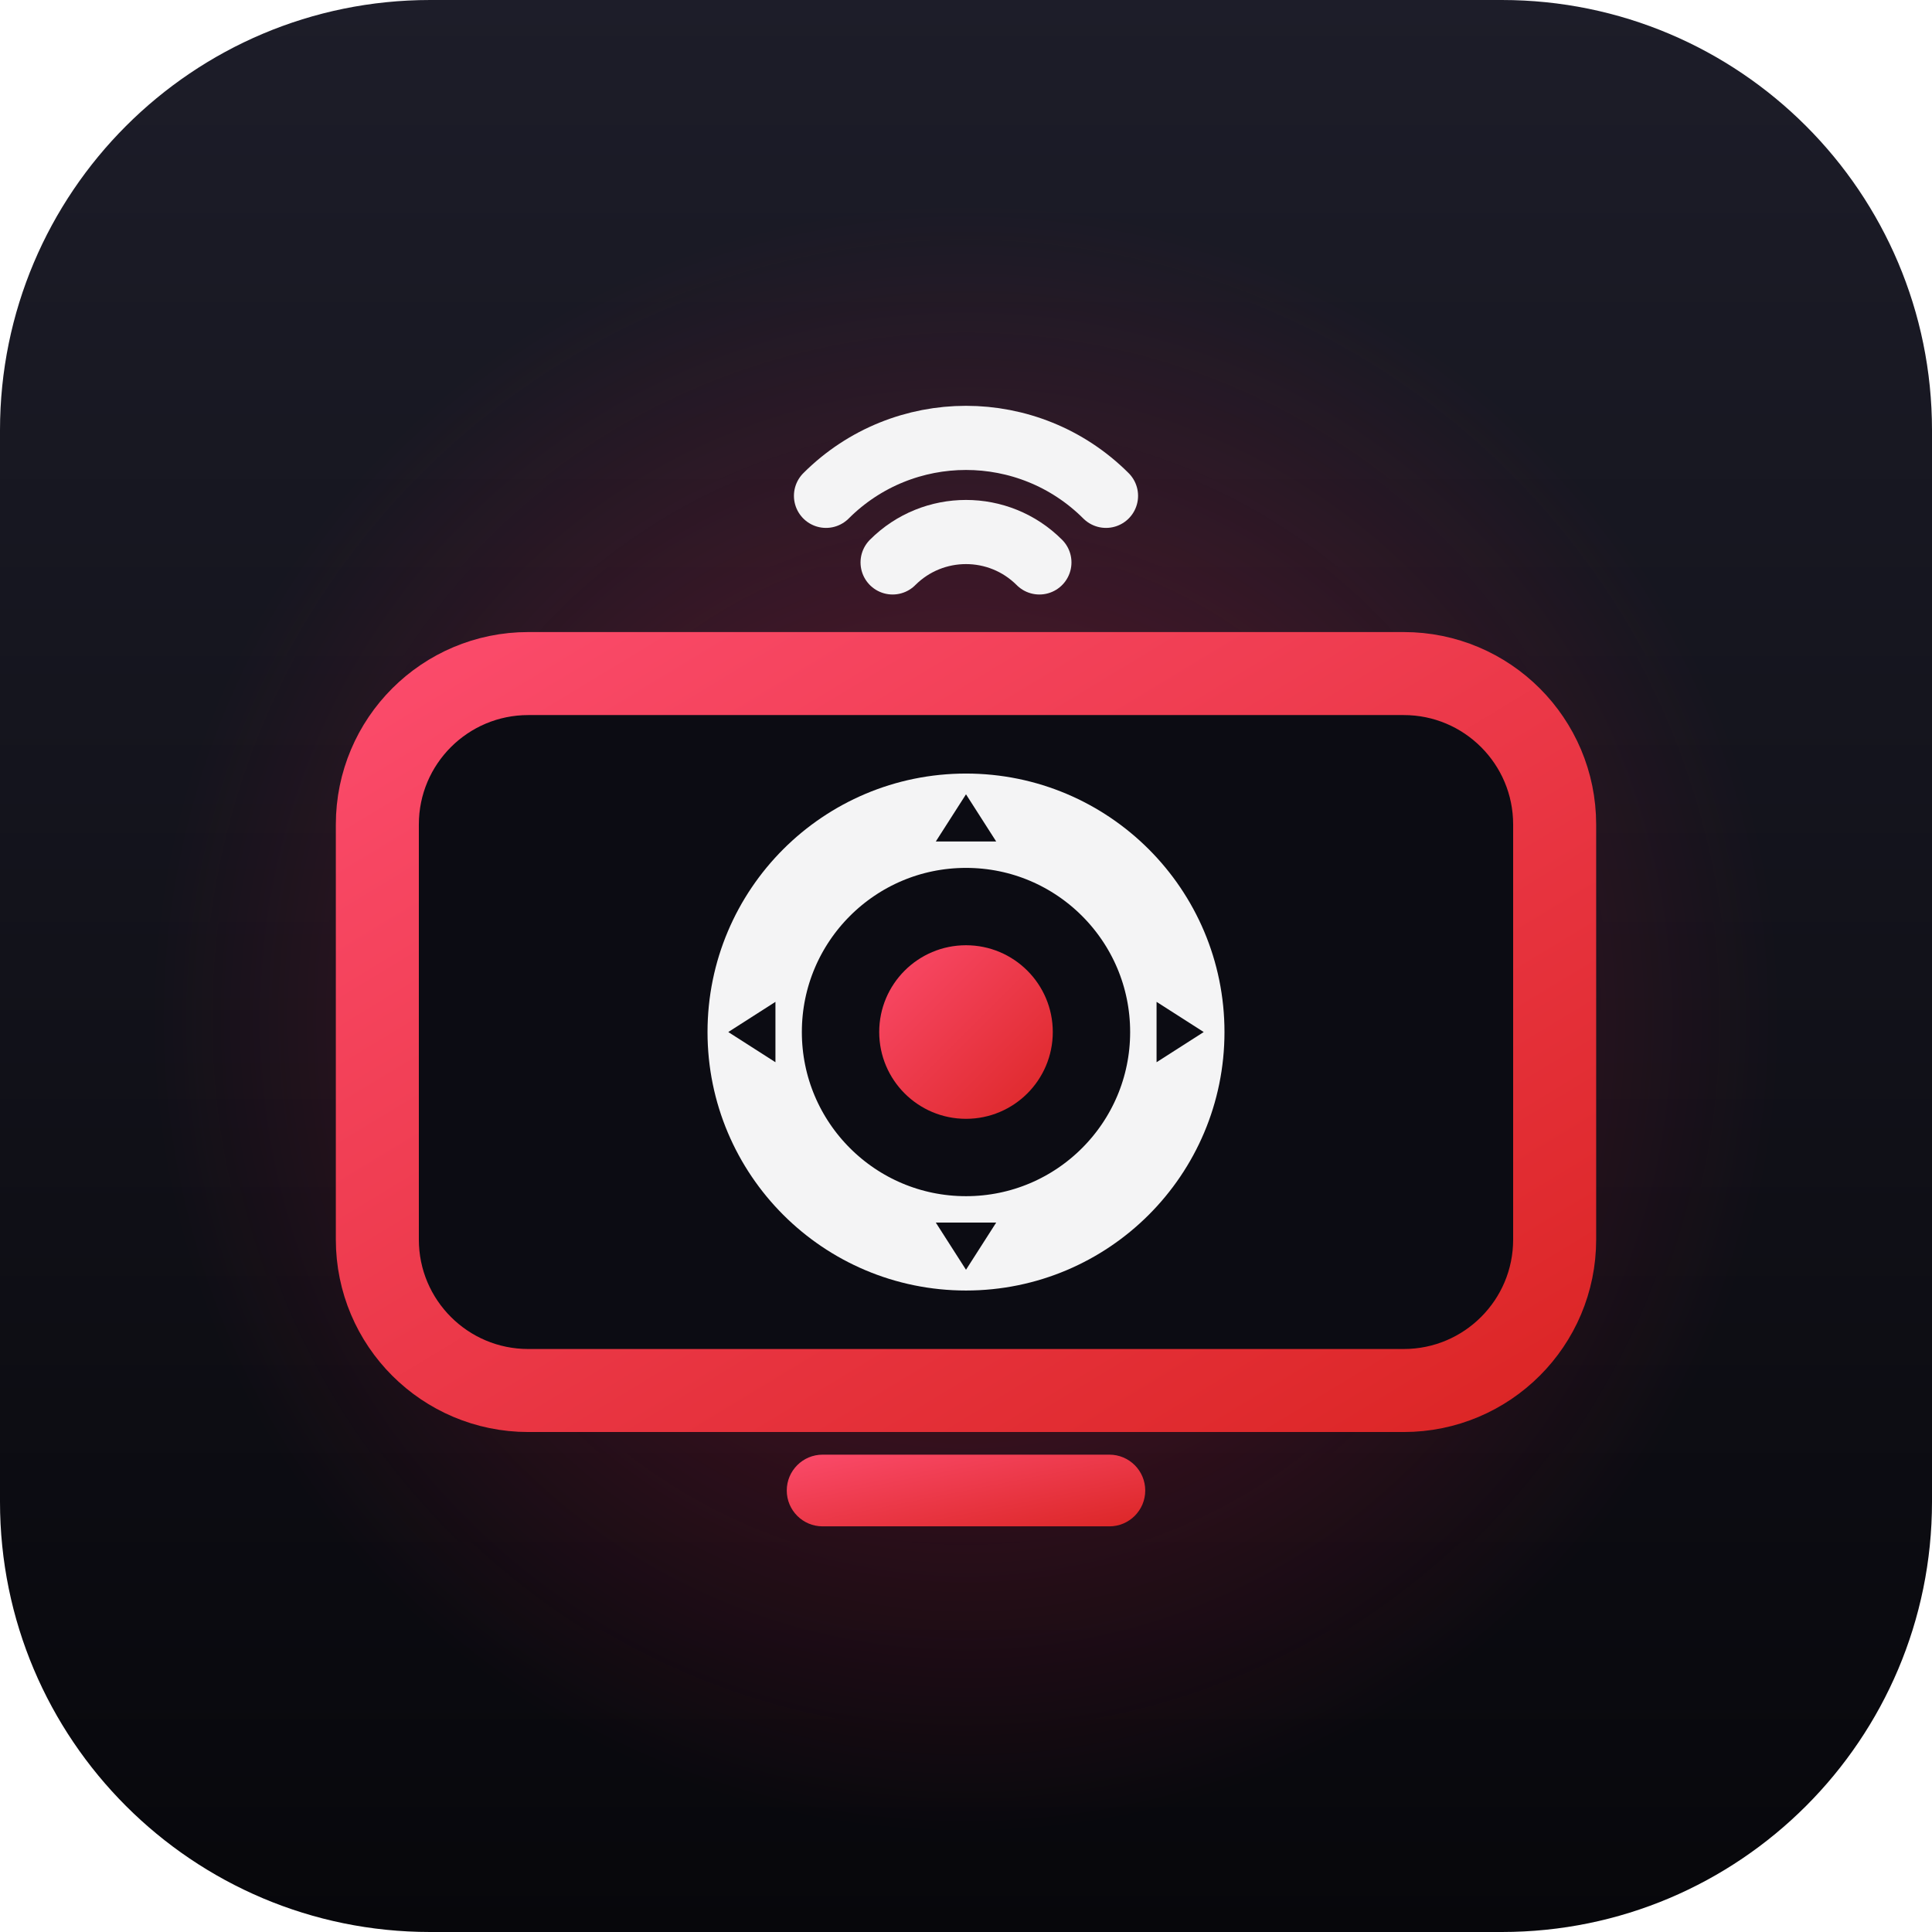
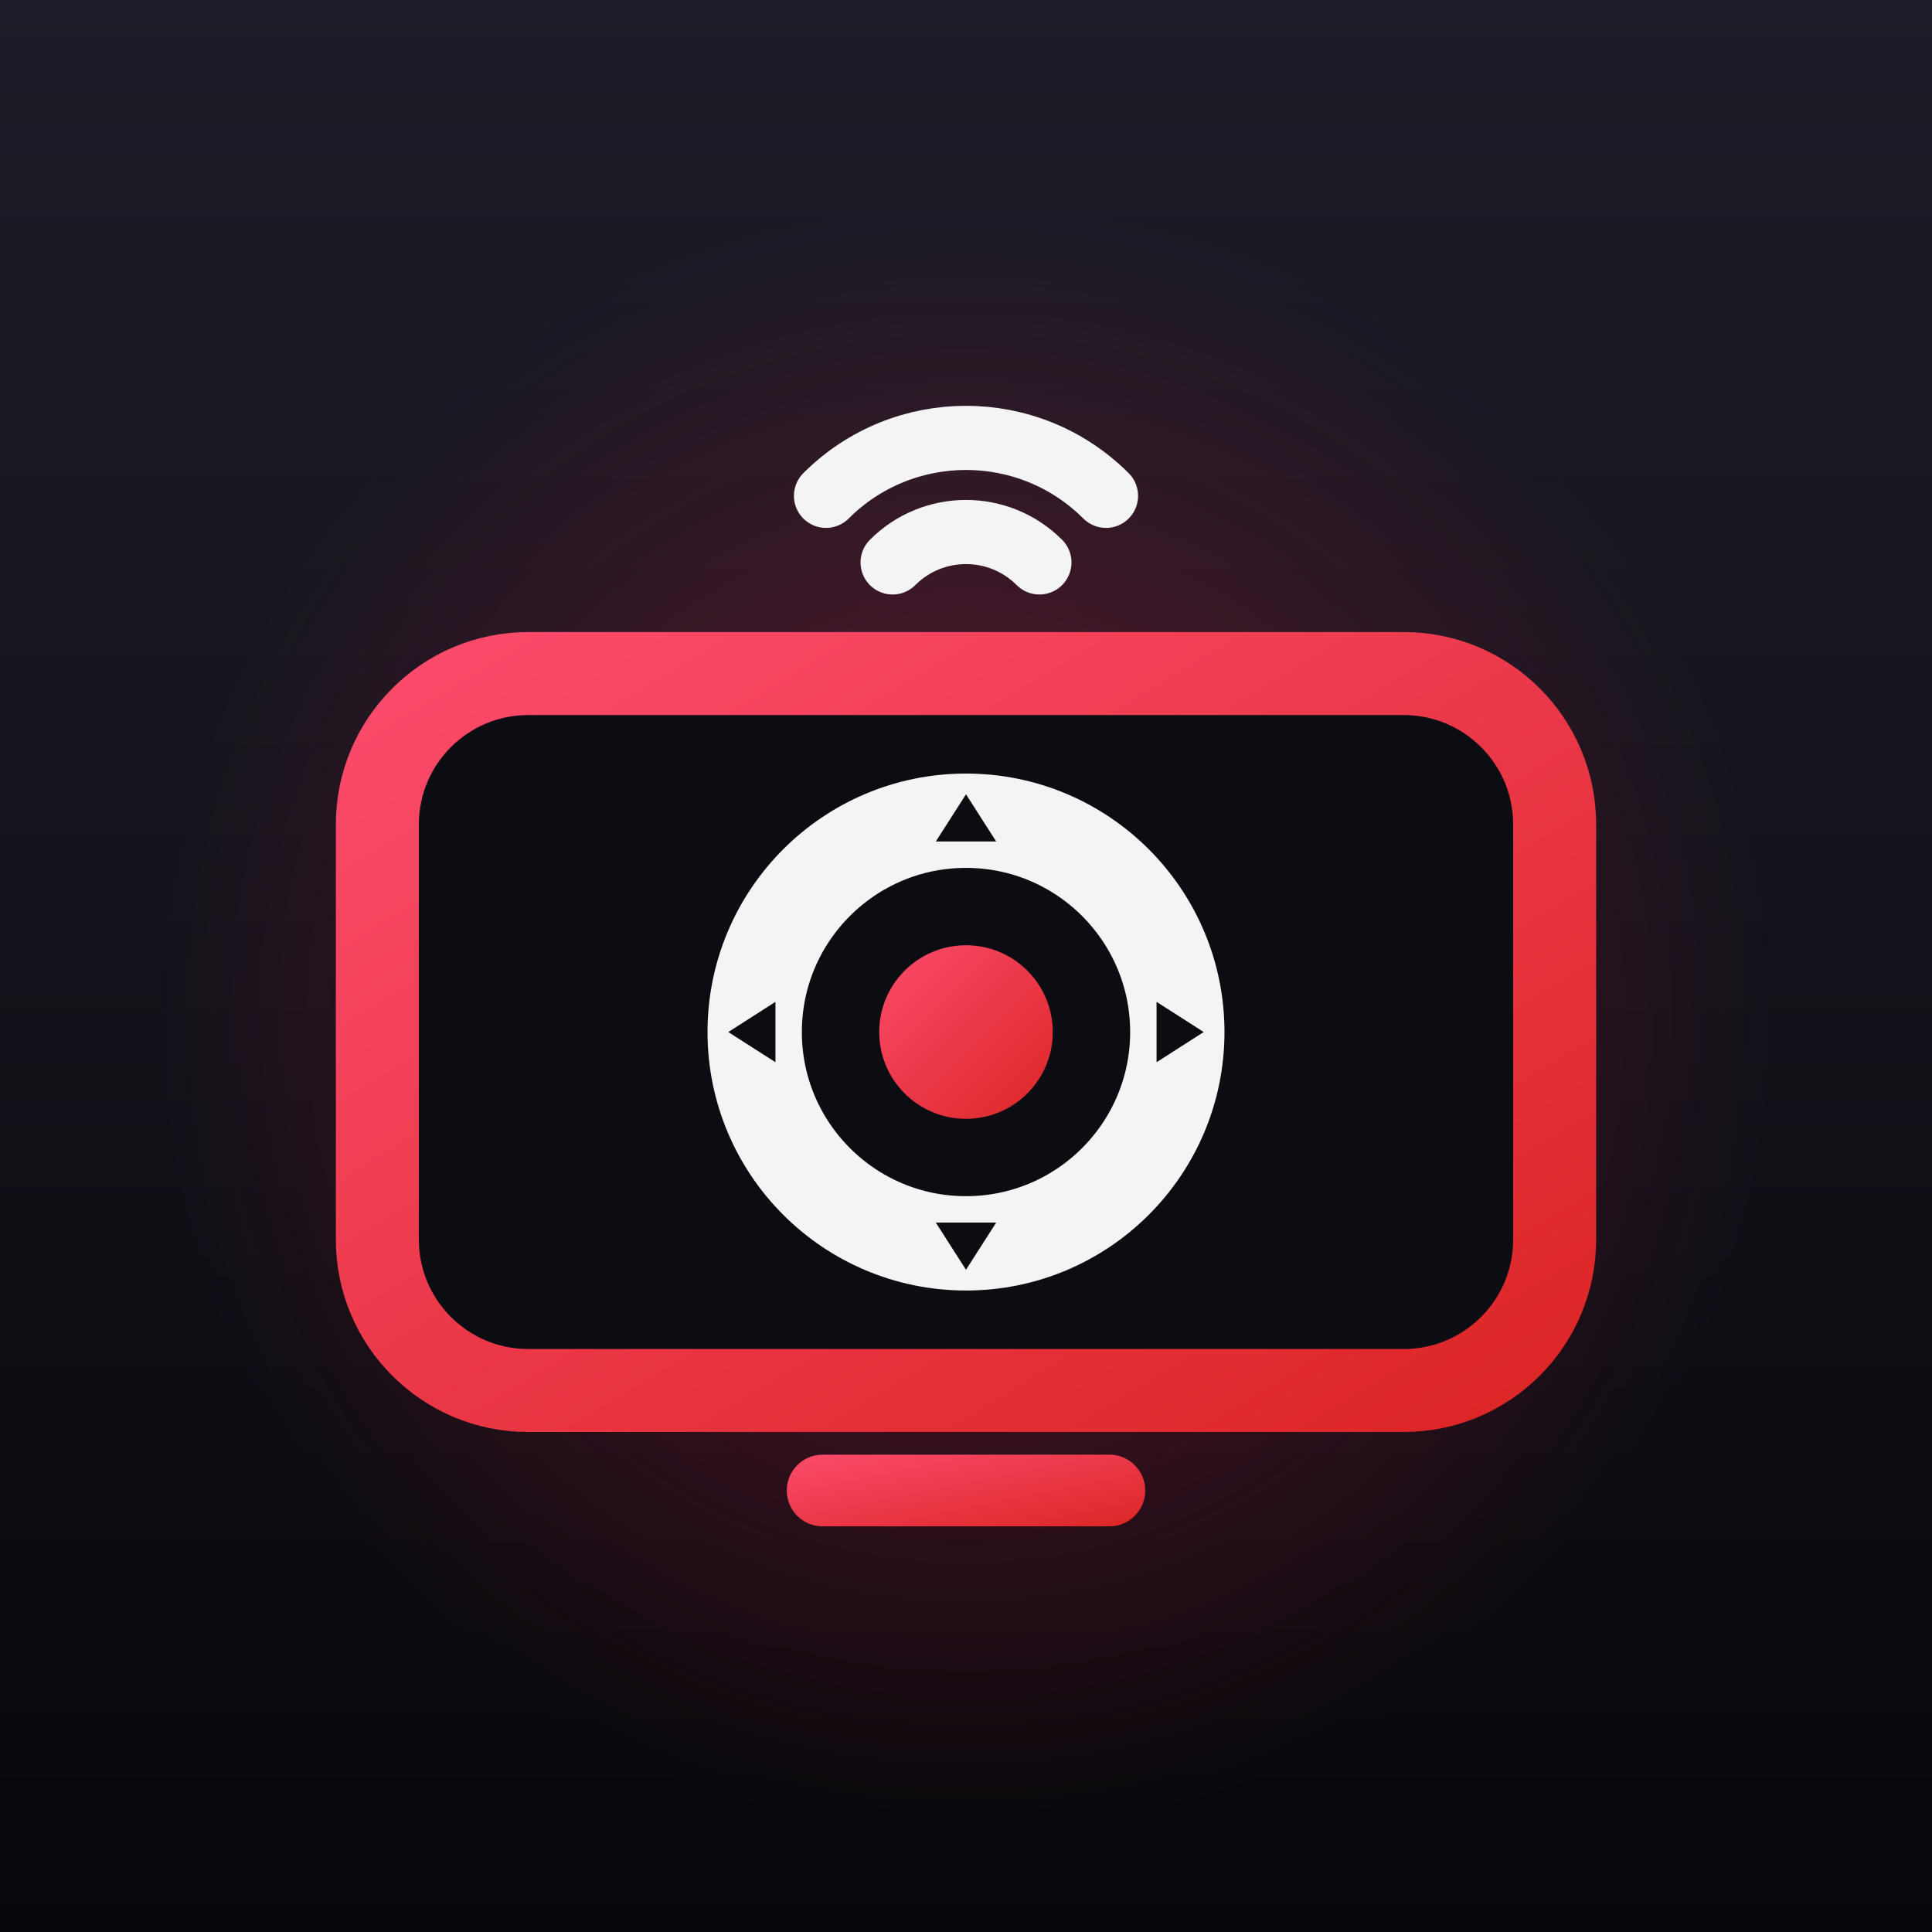
<svg xmlns="http://www.w3.org/2000/svg" viewBox="0 0 1024 1024" width="1024" height="1024">
  <defs>
    <linearGradient id="bg" x1="0" y1="0" x2="0" y2="1">
      <stop offset="0" stop-color="#1d1d29" />
      <stop offset="1" stop-color="#07070b" />
    </linearGradient>
    <radialGradient id="glow" cx="0.5" cy="0.5" r="0.5">
      <stop offset="0" stop-color="#e11d48" stop-opacity="0.38" />
      <stop offset="1" stop-color="#e11d48" stop-opacity="0" />
    </radialGradient>
    <linearGradient id="red" x1="0" y1="0" x2="1" y2="1">
      <stop offset="0" stop-color="#fb4b6b" />
      <stop offset="1" stop-color="#dc2626" />
    </linearGradient>
-     <clipPath id="round">
-       <rect width="1024" height="1024" rx="228" />
-     </clipPath>
  </defs>
-   <g clip-path="url(#round)">
-     <rect width="1024" height="1024" fill="url(#bg)" />
-     <circle cx="512" cy="540" r="430" fill="url(#glow)" />
-     <path d="M437.8 262.8 A105 105 0 0 1 586.2 262.8" fill="none" stroke="#f4f4f5" stroke-width="34" stroke-linecap="round" />
-     <path d="M473.1 298.1 A55 55 0 0 1 550.9 298.1" fill="none" stroke="#f4f4f5" stroke-width="34" stroke-linecap="round" />
-     <rect x="200" y="357" width="624" height="380" rx="80" fill="#0c0c13" stroke="url(#red)" stroke-width="44" />
-     <rect x="417" y="771" width="190" height="38" rx="19" fill="url(#red)" />
-     <circle cx="512" cy="547" r="112" fill="none" stroke="#f4f4f5" stroke-width="50" />
-     <g fill="#0c0c13">
-       <path d="M512 421 L528 446 L496 446 Z" />
-       <path d="M512 673 L528 648 L496 648 Z" />
-       <path d="M386 547 L411 531 L411 563 Z" />
-       <path d="M638 547 L613 531 L613 563 Z" />
-     </g>
-     <circle cx="512" cy="547" r="46" fill="url(#red)" />
+   <rect width="1024" height="1024" fill="url(#bg)" />
+   <circle cx="512" cy="540" r="430" fill="url(#glow)" />
+   <path d="M437.8 262.8 A105 105 0 0 1 586.2 262.8" fill="none" stroke="#f4f4f5" stroke-width="34" stroke-linecap="round" />
+   <path d="M473.1 298.1 A55 55 0 0 1 550.9 298.1" fill="none" stroke="#f4f4f5" stroke-width="34" stroke-linecap="round" />
+   <rect x="200" y="357" width="624" height="380" rx="80" fill="#0c0c13" stroke="url(#red)" stroke-width="44" />
+   <rect x="417" y="771" width="190" height="38" rx="19" fill="url(#red)" />
+   <circle cx="512" cy="547" r="112" fill="none" stroke="#f4f4f5" stroke-width="50" />
+   <g fill="#0c0c13">
+     <path d="M512 421 L528 446 L496 446 Z" />
+     <path d="M512 673 L528 648 L496 648 Z" />
+     <path d="M386 547 L411 531 L411 563 Z" />
+     <path d="M638 547 L613 531 L613 563 Z" />
  </g>
+   <circle cx="512" cy="547" r="46" fill="url(#red)" />
</svg>
